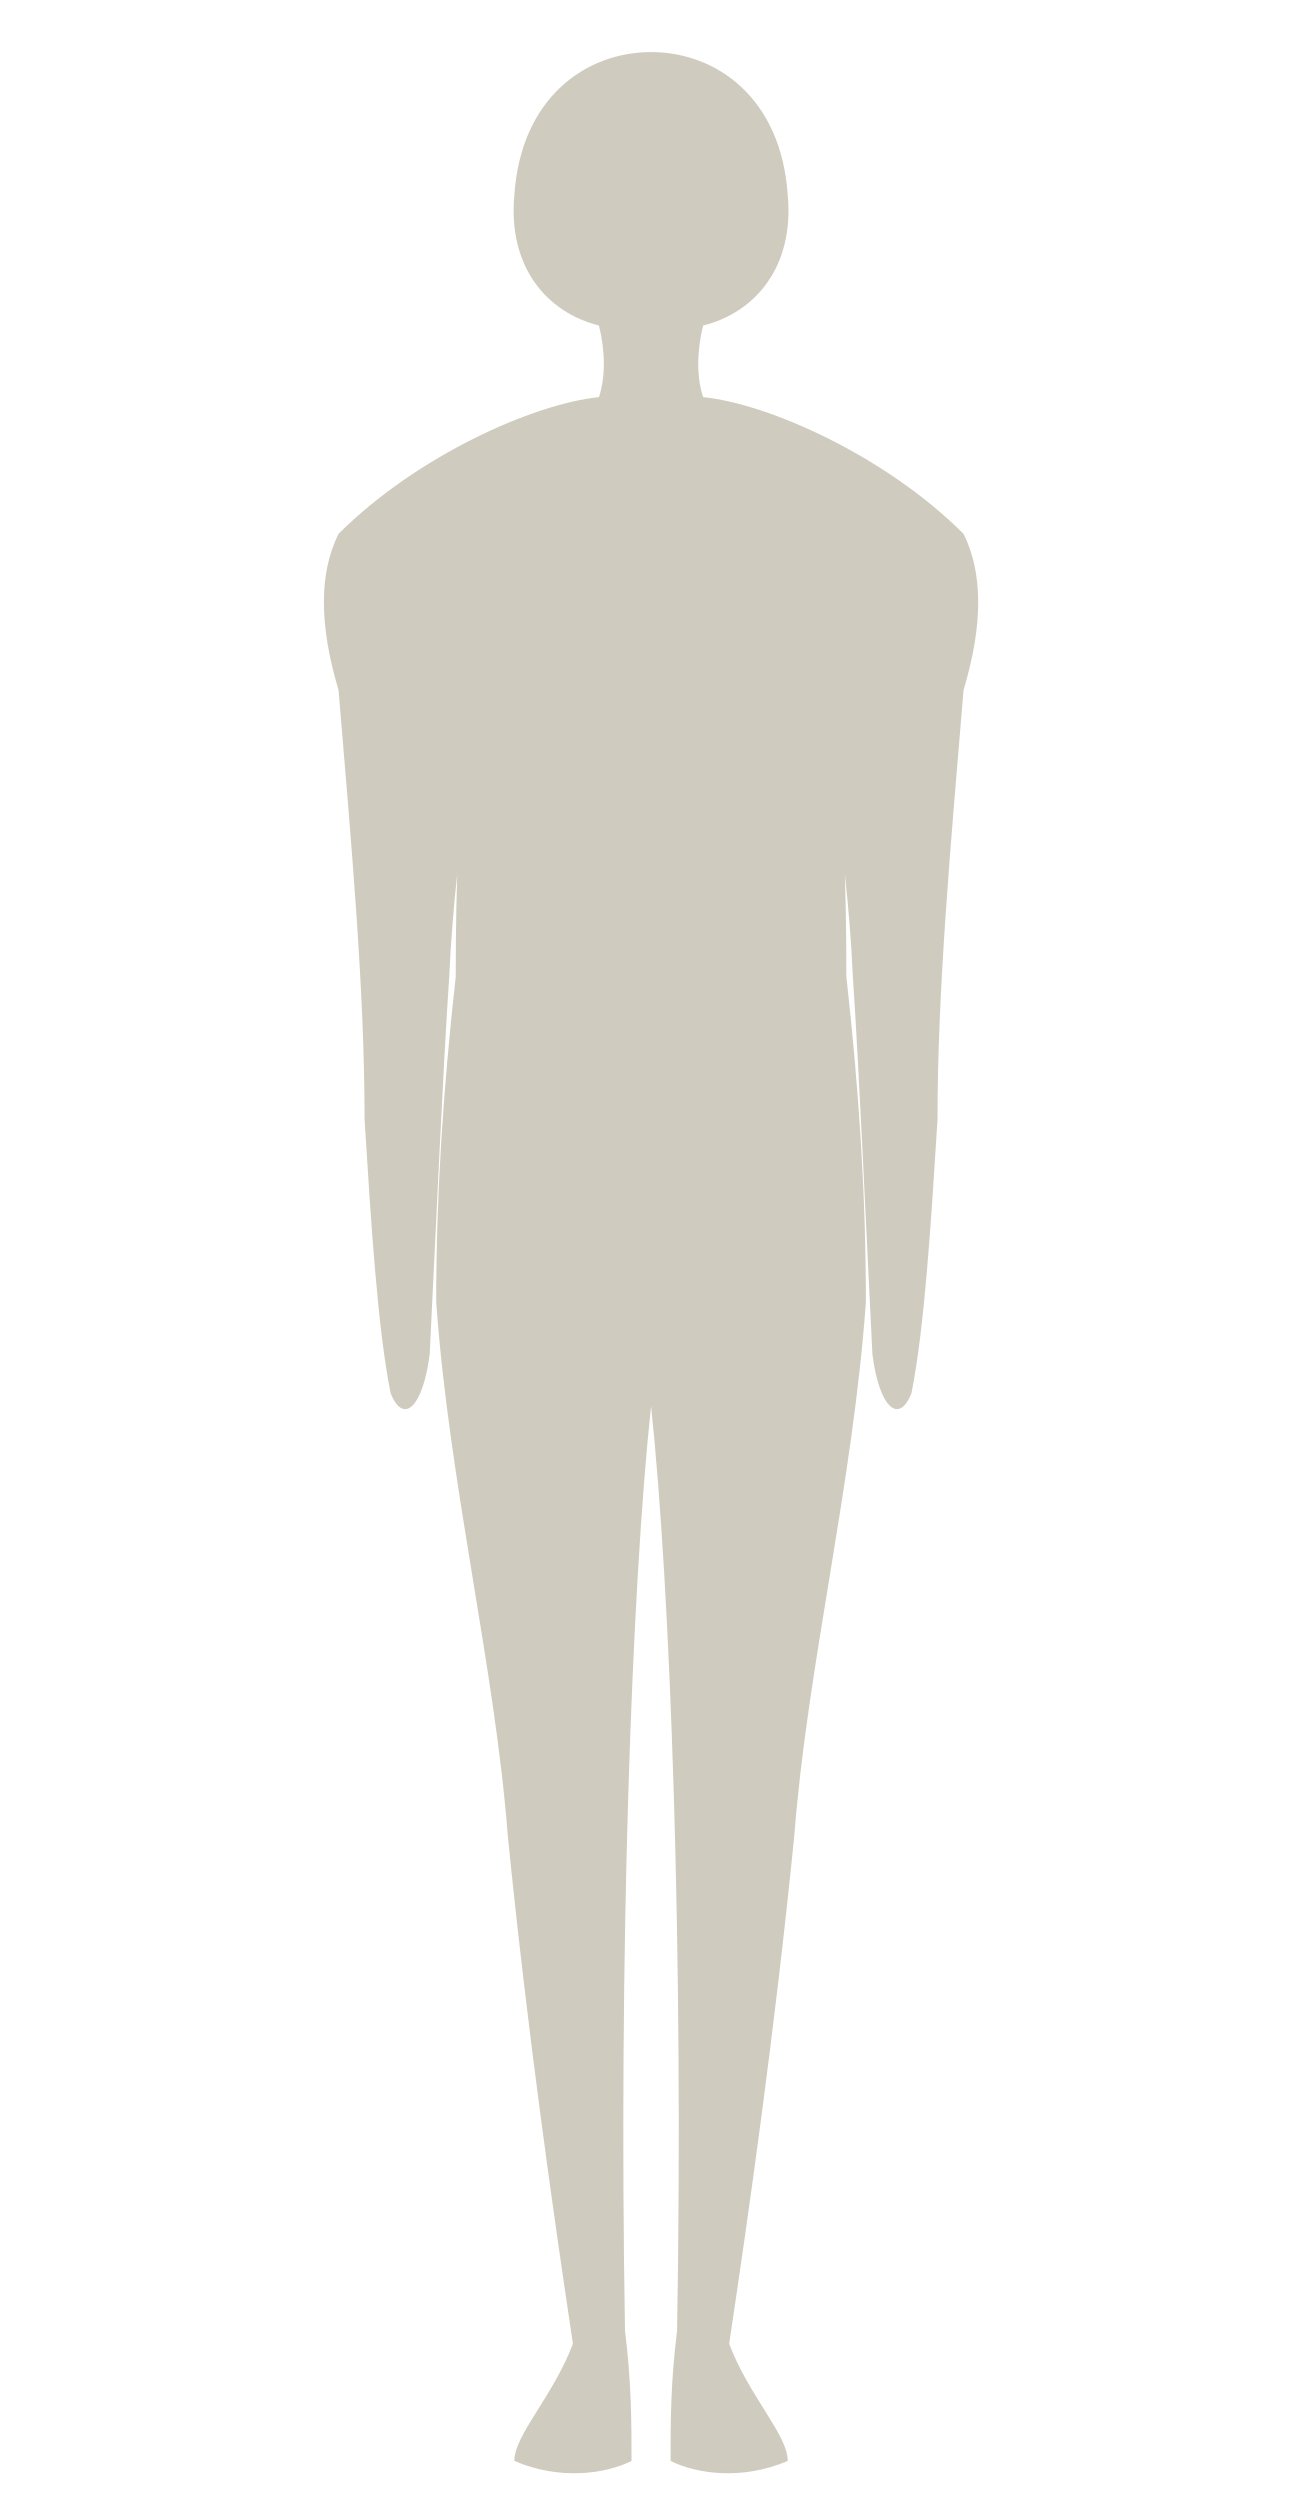
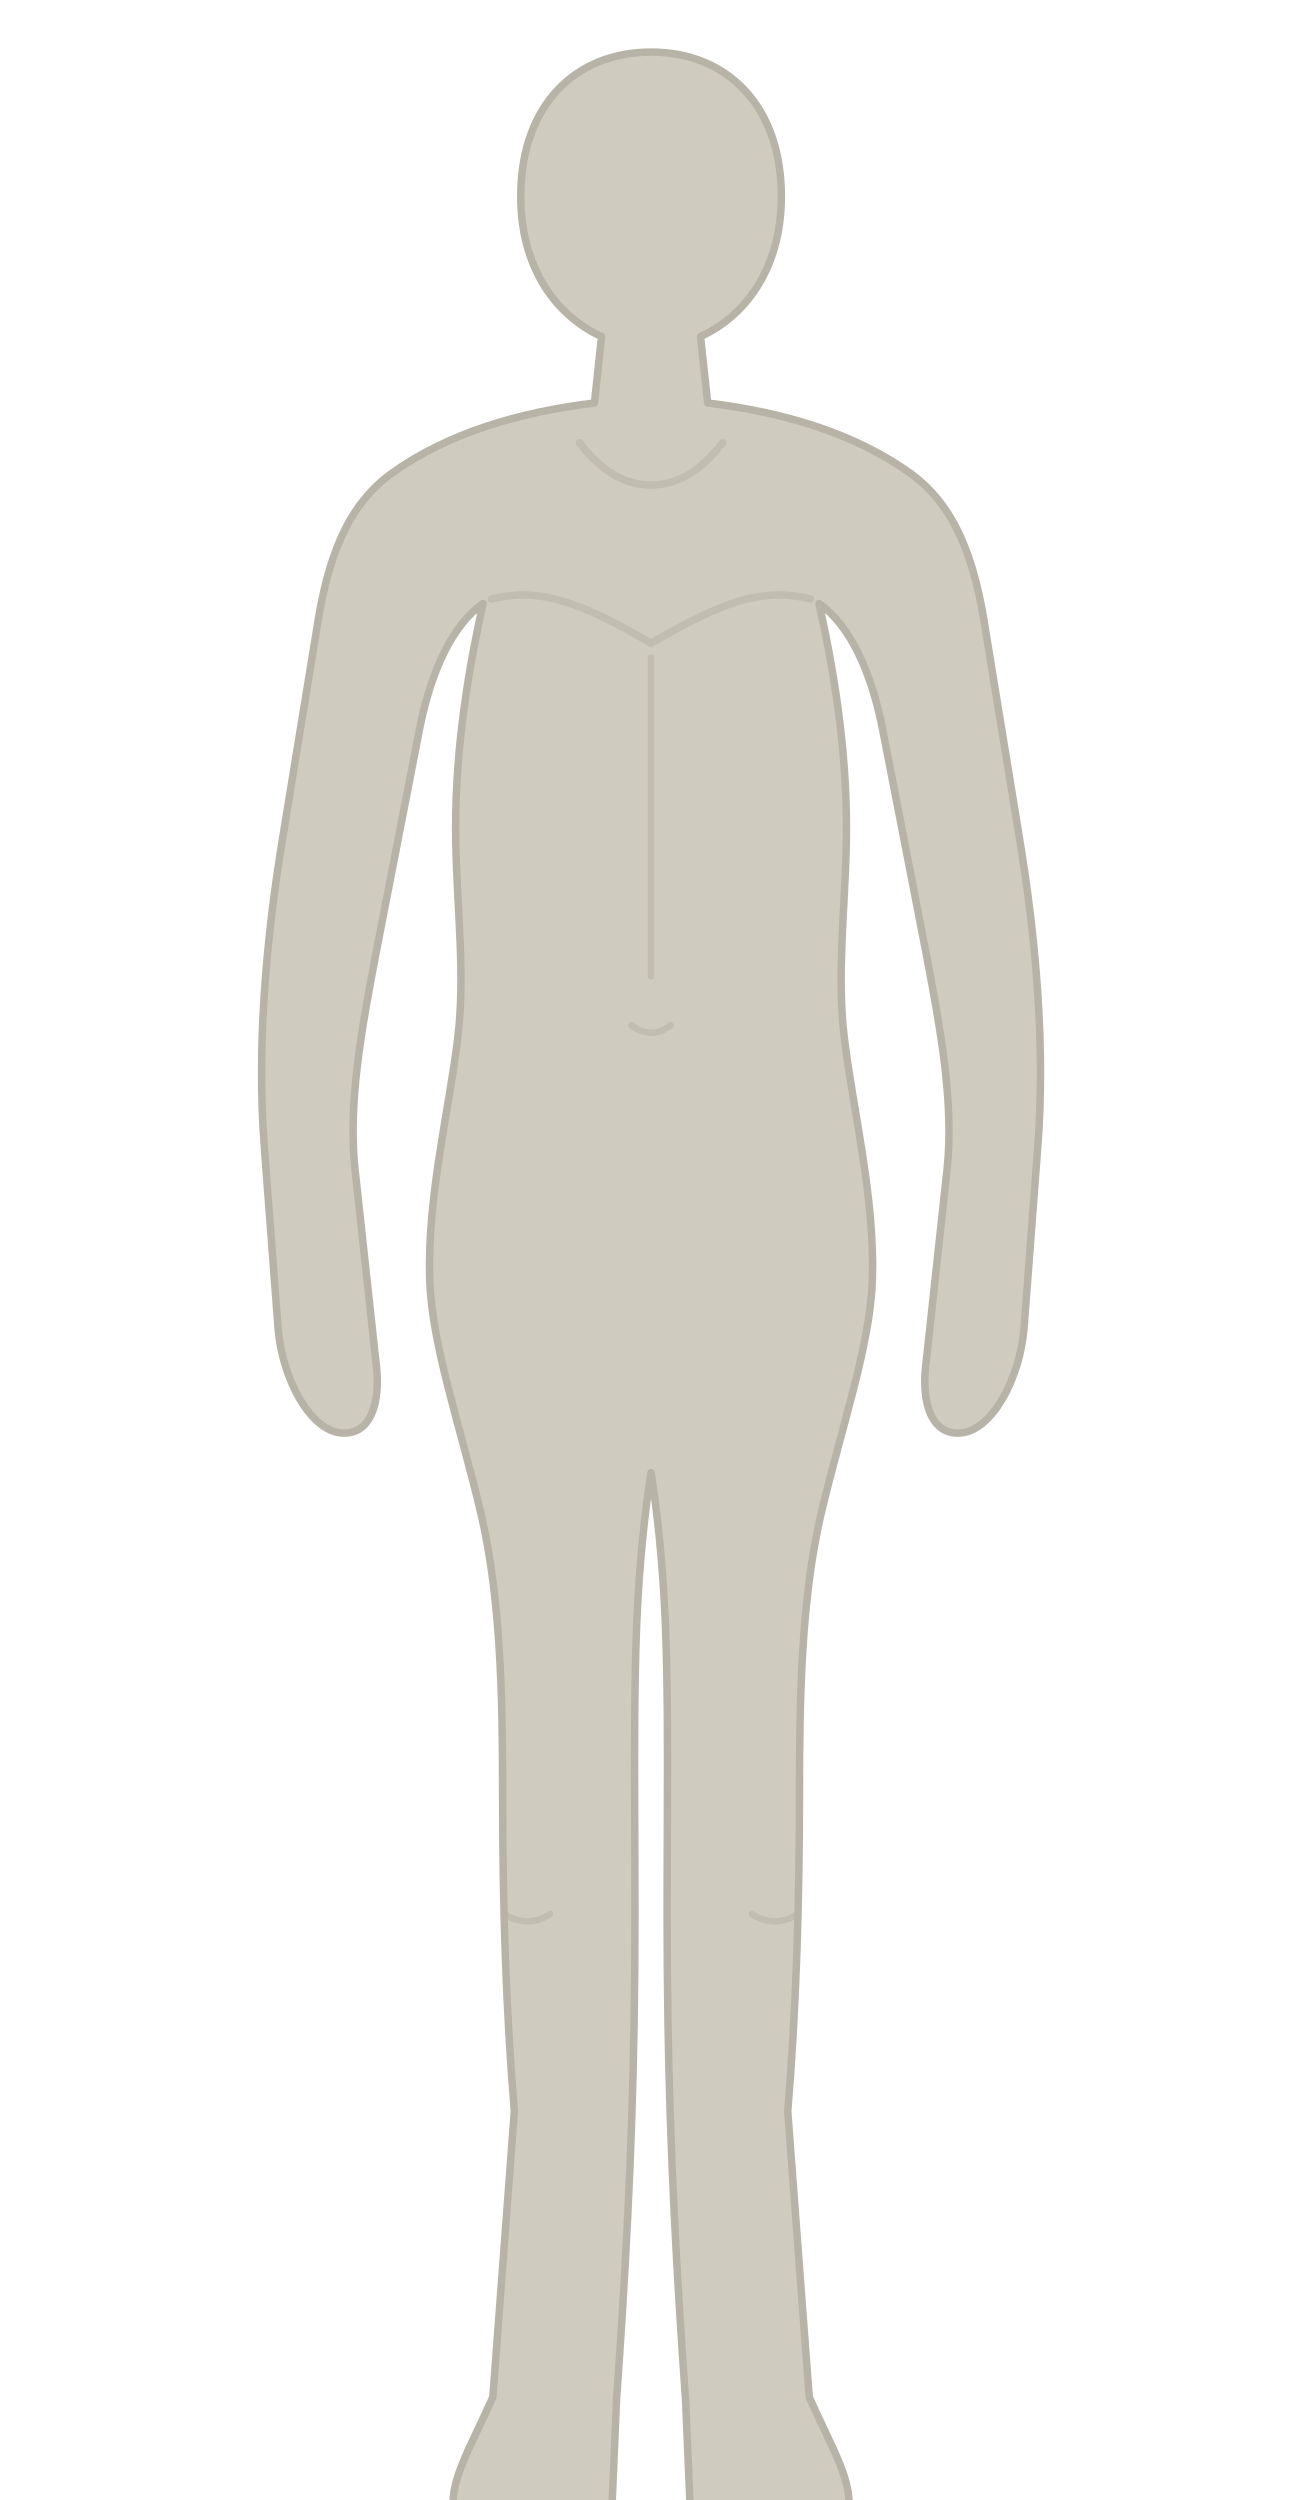
<svg xmlns="http://www.w3.org/2000/svg" viewBox="0 0 200 384">
-   <path d="M100,8 C110,8 120,15 121,30 C122,41 116,48 108,50 C107,54 107,58 108,61 C118,62 136,70 148,82 C151,88 151,96 148,106 C146,130 144,152 144,172 C143,188 142,204 140,214 C138,219 135,216 134,208 C133,188 132,165 131,150 C130,128 126,108 122,96 C128,104 130,120 130,150 C132,168 133,184 133,200 C131,228 124,256 122,282 C119,312 115,340 112,360 C115,368 121,374 121,378 C114,381 107,380 103,378 C103,372 103,366 104,358 C105,300 103,244 100,216 C97,244 95,300 96,358 C97,366 97,372 97,378 C93,380 86,381 79,378 C79,374 85,368 88,360 C85,340 81,312 78,282 C76,256 69,228 67,200 C67,184 68,168 70,150 C70,120 72,104 78,96 C74,108 70,128 69,150 C68,165 67,188 66,208 C65,216 62,219 60,214 C58,204 57,188 56,172 C56,152 54,130 52,106 C49,96 49,88 52,82 C64,70 82,62 92,61 C93,58 93,54 92,50 C84,48 78,41 79,30 C80,15 90,8 100,8 Z" fill="#CFCBBE" />
+   <path d="M100 8C88.3 8 80.3 16.2 80 29.3c-.3 10.7 4.6 18.8 12.4 22.4l-1.1 10.2c-11.6 1.4-22.4 4.6-31 10.7-7 5-10 13.1-11.7 24.3l-5.2 31.9c-2.5 15.2-4 31.9-2.8 47.4l2.1 27.7c.6 7.8 4.9 15.8 9.7 16.2 4.3.4 6.3-4.2 5.3-11.3l-3.2-29.5c-1-10 1-21 3.2-32.6l6.7-34.5c1.8-9.2 5.1-16.2 9.8-19.5-2.8 12.5-4.4 24.6-4.2 36.5.2 10.8 1.5 20.5.3 30.3-1.3 10.9-4.7 24.4-4.3 37 .3 10.1 4.7 22.5 7.9 36.1 3 12.9 3.3 27.9 3.3 42.9 0 16.7.5 33.2 1.8 48.8l-3.3 43.9c-3.5 7.9-7.2 13.7-5.8 18.2 5.6 3.1 15.2 3.5 24 1l.8-18.8c1.3-18.1 2.4-38 2.7-58 .4-22.8-.3-43.5.4-61.2.4-9.5 1.3-17.6 2.2-23.2.9 5.6 1.8 13.7 2.2 23.2.7 17.7 0 38.4.4 61.2.3 20 1.4 39.9 2.7 58l.8 18.8c8.8 2.5 18.4 2.1 24-1 1.4-4.5-2.3-10.3-5.8-18.2l-3.3-43.9c1.3-15.6 1.8-32.1 1.8-48.8 0-15 .3-30 3.3-42.9 3.2-13.6 7.6-26 7.9-36.1.4-12.6-3-26.1-4.3-37-1.2-9.8.1-19.5.3-30.3.2-11.9-1.4-24-4.2-36.5 4.7 3.3 8 10.3 9.8 19.5l6.7 34.5c2.2 11.6 4.2 22.6 3.2 32.6l-3.2 29.5c-1 7.1 1 11.7 5.3 11.3 4.8-.4 9.1-8.4 9.7-16.2l2.1-27.7c1.2-15.5-.3-32.2-2.8-47.4l-5.2-31.9c-1.7-11.2-4.7-19.3-11.7-24.3-8.6-6.1-19.4-9.3-31-10.7l-1.1-10.2c7.8-3.6 12.7-11.7 12.4-22.4C119.7 16.2 111.7 8 100 8Z" fill="#CFCBBE" stroke="#B7B3A6" stroke-width="1.15" stroke-linejoin="round" />
+   <g fill="none" stroke="#B7B3A6" stroke-linecap="round" opacity=".58">
+     <path d="M89 68c3.4 4.4 7 6.5 11 6.5s7.6-2.1 11-6.5M75.5 92c7.4-1.8 13.5.4 24.5 6.8 11-6.4 17.1-8.6 24.5-6.8" stroke-width="1.15" />
+     <path d="M100 101v49m-3 7.5c1.9 1.5 4.1 1.5 6 0M77.5 294c2.3 1.5 4.7 1.5 7 0m31 0c2.3 1.5 4.7 1.5 7 0" stroke-width="1" />
+   </g>
</svg>
